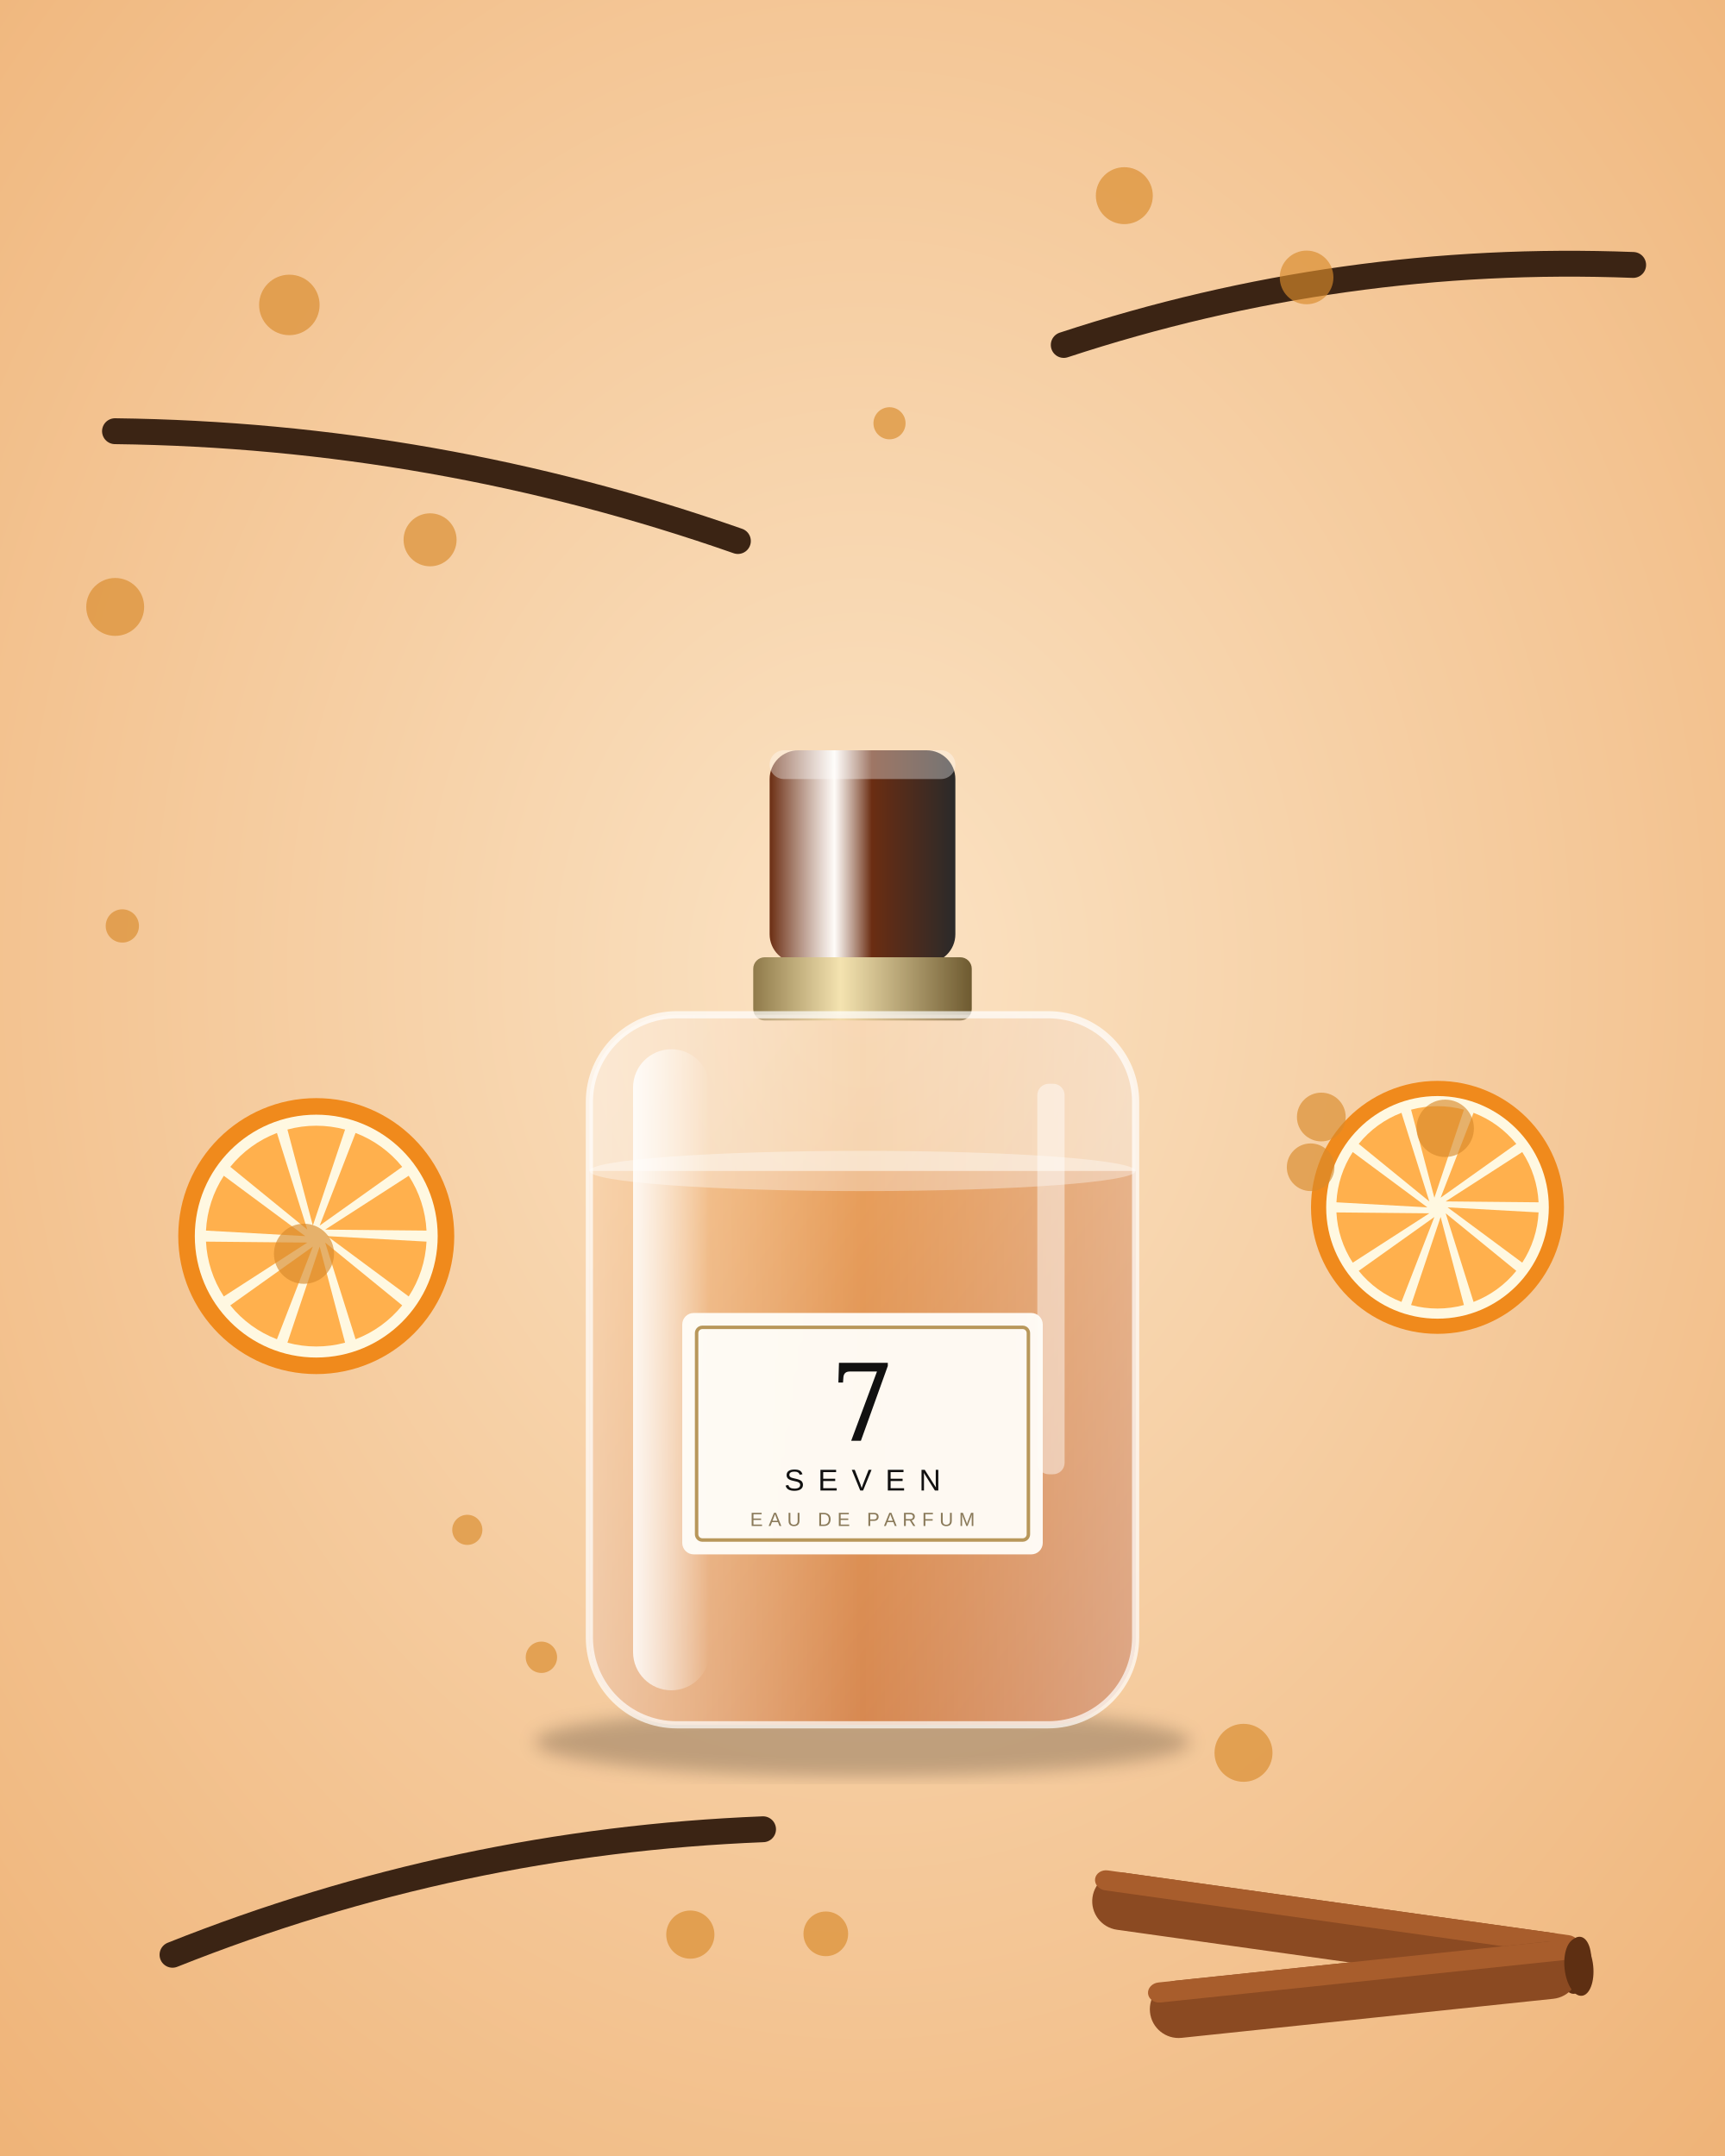
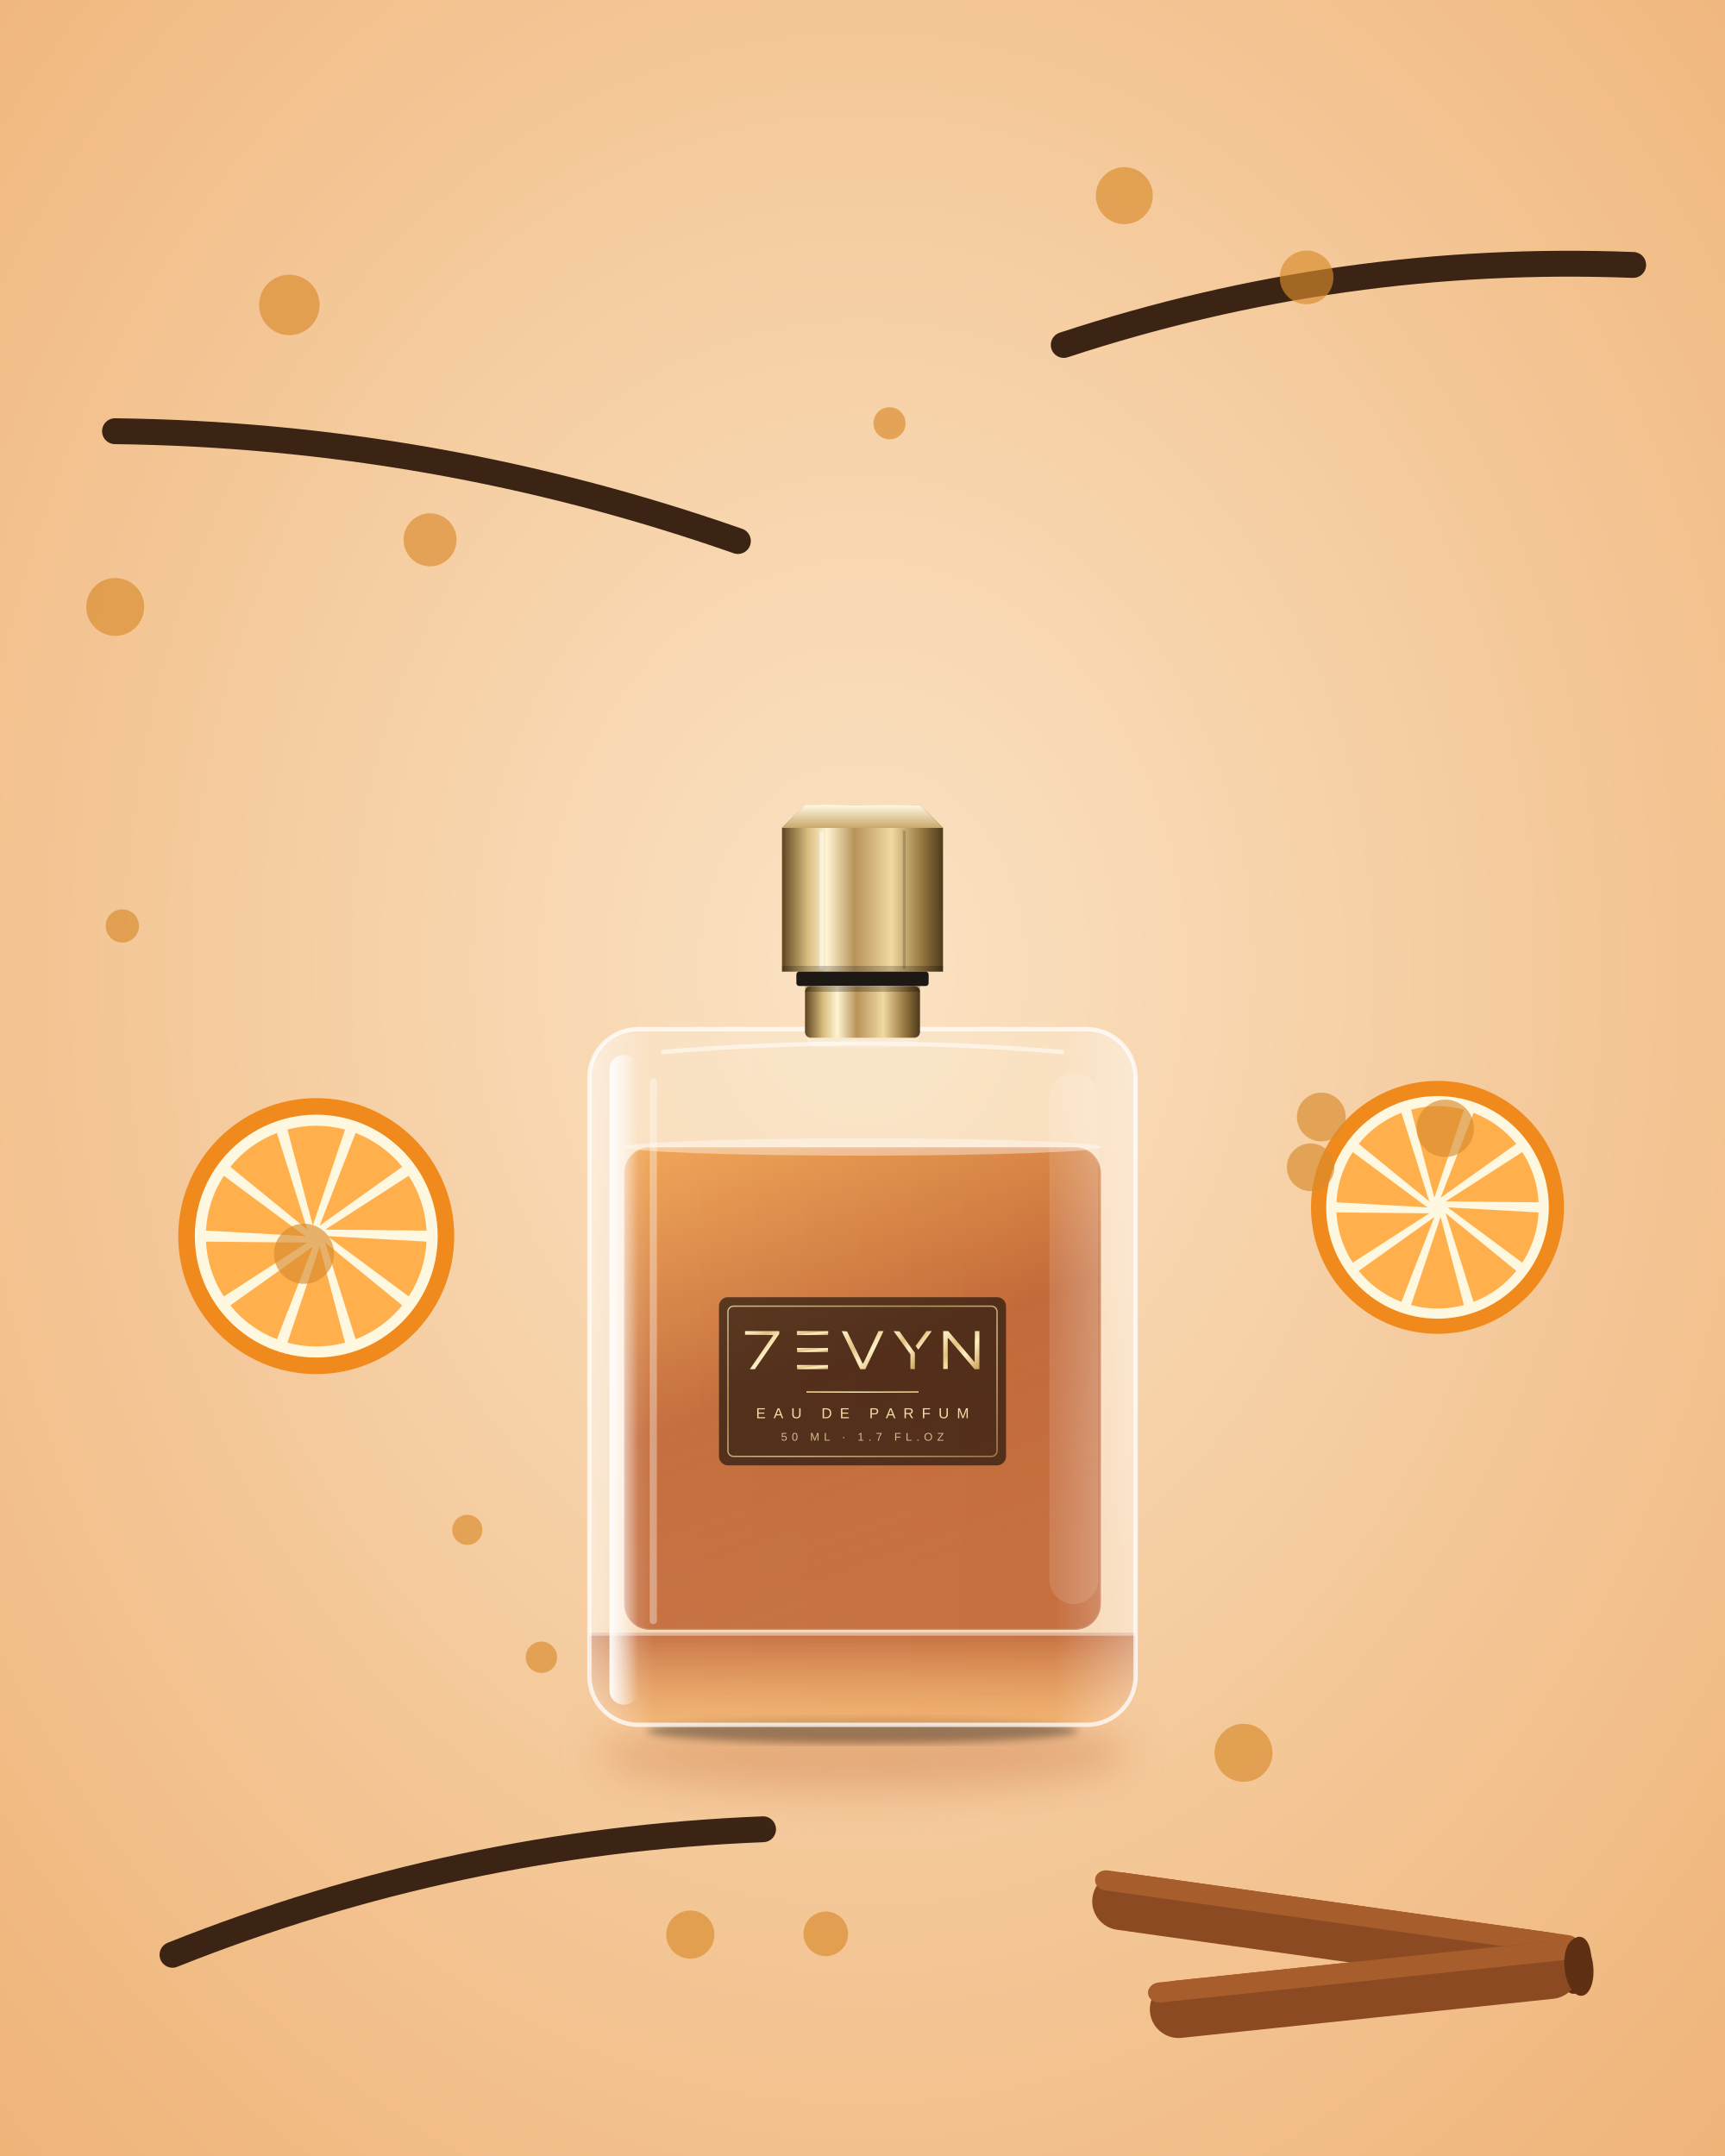
<svg xmlns="http://www.w3.org/2000/svg" viewBox="0 0 600 750">
  <defs>
    <radialGradient id="bg" cx="50%" cy="45%" r="75%">
      <stop offset="0" stop-color="#fbe3c4" />
      <stop offset="1" stop-color="#efb377" />
    </radialGradient>
-     <linearGradient id="glass" x1="0" y1="0" x2="1" y2="0">
-       <stop offset="0" stop-color="#fff" stop-opacity="0.55" />
-       <stop offset="0.5" stop-color="#fff" stop-opacity="0.12" />
-       <stop offset="1" stop-color="#fff" stop-opacity="0.4" />
+     <linearGradient id="fl-liquid" x1="0" y1="0" x2="0.35" y2="1">
+       <stop offset="0" stop-color="#f0a04b" />
+       <stop offset="0.55" stop-color="#c0622f" />
+       <stop offset="1" stop-color="#c0622f" stop-opacity="0.95" />
    </linearGradient>
-     <linearGradient id="liquid" x1="0" y1="0" x2="1" y2="1">
-       <stop offset="0" stop-color="#f0a04b" />
-       <stop offset="1" stop-color="#c0622f" />
+     <linearGradient id="fl-base" x1="0" y1="0" x2="0" y2="1">
+       <stop offset="0" stop-color="#c0622f" stop-opacity="0.95" />
+       <stop offset="1" stop-color="#f0a04b" stop-opacity="0.6" />
    </linearGradient>
-     <linearGradient id="cap" x1="0" y1="0" x2="1" y2="0">
-       <stop offset="0" stop-color="#6b2d12" />
-       <stop offset="0.35" stop-color="#ffffff" stop-opacity="0.9" />
-       <stop offset="0.55" stop-color="#6b2d12" />
-       <stop offset="1" stop-color="#2a2a2a" />
+     <linearGradient id="fl-glass" x1="0" y1="0" x2="1" y2="0">
+       <stop offset="0" stop-color="#fff" stop-opacity="0.5" />
+       <stop offset="0.12" stop-color="#fff" stop-opacity="0.08" />
+       <stop offset="0.85" stop-color="#fff" stop-opacity="0.05" />
+       <stop offset="1" stop-color="#fff" stop-opacity="0.38" />
    </linearGradient>
-     <linearGradient id="collar" x1="0" y1="0" x2="1" y2="0">
-       <stop offset="0" stop-color="#8f7a4a" />
-       <stop offset="0.4" stop-color="#f4e3b0" />
-       <stop offset="1" stop-color="#6e5a30" />
+     <linearGradient id="fl-shine" x1="0" y1="0" x2="1" y2="0">
+       <stop offset="0" stop-color="#fff" stop-opacity="0.95" />
+       <stop offset="1" stop-color="#fff" stop-opacity="0" />
+     </linearGradient>
+     <linearGradient id="fl-foil" x1="0" y1="0" x2="1" y2="1">
+       <stop offset="0" stop-color="#fff3cf" />
+       <stop offset="0.35" stop-color="#e2c27f" />
+       <stop offset="0.6" stop-color="#fff0c4" />
+       <stop offset="1" stop-color="#c9a05a" />
+     </linearGradient>
+     <linearGradient id="cap-gold" x1="0" y1="0" x2="1" y2="0">
+       <stop offset="0" stop-color="#5e4520" />
+       <stop offset="0.16" stop-color="#d9bd7f" />
+       <stop offset="0.28" stop-color="#fff4d2" />
+       <stop offset="0.45" stop-color="#b8935a" />
+       <stop offset="0.68" stop-color="#f0d9a2" />
+       <stop offset="0.86" stop-color="#9a7a43" />
+       <stop offset="1" stop-color="#4e391a" />
+     </linearGradient>
+     <linearGradient id="cap-top" x1="0" y1="0" x2="0" y2="1">
+       <stop offset="0" stop-color="#fff8e2" />
+       <stop offset="1" stop-color="#c9a86a" />
    </linearGradient>
    <linearGradient id="shine" x1="0" y1="0" x2="1" y2="0">
      <stop offset="0" stop-color="#fff" stop-opacity="0.85" />
      <stop offset="1" stop-color="#fff" stop-opacity="0" />
    </linearGradient>
    <linearGradient id="fade" x1="0" y1="0" x2="0" y2="1">
      <stop offset="0" stop-color="#fff" stop-opacity="0.35" />
      <stop offset="1" stop-color="#fff" stop-opacity="0" />
    </linearGradient>
+     <clipPath id="fl-body">
+       <rect x="10" y="36" width="380" height="484" rx="34" />
+     </clipPath>
    <filter id="soft">
      <feGaussianBlur stdDeviation="3" />
    </filter>
    <filter id="blur18">
      <feGaussianBlur stdDeviation="18" />
+     </filter>
+     <filter id="fl-blur" x="-30%" y="-200%" width="160%" height="500%">
+       <feGaussianBlur stdDeviation="14" />
    </filter>
  </defs>
  <rect width="600" height="750" fill="url(#bg)" />
  <g transform="translate(40 150) rotate(10)">
    <path d="M0 0 Q 110 -18 220 0" stroke="#3b2414" stroke-width="9" stroke-linecap="round" fill="none" />
  </g>
  <g transform="translate(370 120) rotate(-8)">
    <path d="M0 0 Q 100 -18 200 0" stroke="#3b2414" stroke-width="9" stroke-linecap="round" fill="none" />
  </g>
  <g transform="translate(60 680) rotate(-12)">
    <path d="M0 0 Q 105 -18 210 0" stroke="#3b2414" stroke-width="9" stroke-linecap="round" fill="none" />
  </g>
  <g transform="translate(380 660) rotate(8)">
    <rect x="0" y="-10" width="170" height="20" rx="10" fill="#8b4a22" />
    <rect x="0" y="-10" width="170" height="7" rx="4" fill="#a85d2c" />
    <ellipse cx="170" cy="0" rx="5" ry="10" fill="#5e2f12" />
  </g>
  <g transform="translate(400 700) rotate(-6)">
    <rect x="0" y="-10" width="150" height="20" rx="10" fill="#8b4a22" />
    <rect x="0" y="-10" width="150" height="7" rx="4" fill="#a85d2c" />
    <ellipse cx="150" cy="0" rx="5" ry="10" fill="#5e2f12" />
  </g>
  <g transform="translate(110 430)">
    <circle r="48" fill="#f08a1c" />
    <circle r="42.24" fill="#fff8e1" />
    <path d="M 3.84 0 L 38.352 1.919 A 38.4 38.4 0 0 1 32.156 20.99 Z" fill="#ffb04d" />
    <path d="M 3.107 2.257 L 29.899 24.095 A 38.4 38.4 0 0 1 13.677 35.882 Z" fill="#ffb04d" />
    <path d="M 1.187 3.652 L 10.026 37.068 A 38.4 38.4 0 0 1 -10.026 37.068 Z" fill="#ffb04d" />
    <path d="M -1.187 3.652 L -13.677 35.882 A 38.4 38.4 0 0 1 -29.899 24.095 Z" fill="#ffb04d" />
    <path d="M -3.107 2.257 L -32.156 20.99 A 38.4 38.4 0 0 1 -38.352 1.919 Z" fill="#ffb04d" />
    <path d="M -3.84 4.702643708725836e-16 L -38.352 -1.919 A 38.4 38.4 0 0 1 -32.156 -20.99 Z" fill="#ffb04d" />
    <path d="M -3.107 -2.257 L -29.899 -24.095 A 38.4 38.4 0 0 1 -13.677 -35.882 Z" fill="#ffb04d" />
    <path d="M -1.187 -3.652 L -10.026 -37.068 A 38.4 38.4 0 0 1 10.026 -37.068 Z" fill="#ffb04d" />
    <path d="M 1.187 -3.652 L 13.677 -35.882 A 38.4 38.4 0 0 1 29.899 -24.095 Z" fill="#ffb04d" />
    <path d="M 3.107 -2.257 L 32.156 -20.99 A 38.4 38.4 0 0 1 38.352 -1.919 Z" fill="#ffb04d" />
  </g>
  <g transform="translate(500 420)">
    <circle r="44" fill="#f08a1c" />
    <circle r="38.72" fill="#fff8e1" />
    <path d="M 3.52 0 L 35.156 1.759 A 35.2 35.2 0 0 1 29.476 19.241 Z" fill="#ffb04d" />
    <path d="M 2.848 2.069 L 27.408 22.087 A 35.2 35.2 0 0 1 12.537 32.892 Z" fill="#ffb04d" />
    <path d="M 1.088 3.348 L 9.191 33.979 A 35.2 35.2 0 0 1 -9.191 33.979 Z" fill="#ffb04d" />
    <path d="M -1.088 3.348 L -12.537 32.892 A 35.2 35.2 0 0 1 -27.408 22.087 Z" fill="#ffb04d" />
    <path d="M -2.848 2.069 L -29.476 19.241 A 35.2 35.2 0 0 1 -35.156 1.759 Z" fill="#ffb04d" />
    <path d="M -3.52 4.3107567329986836e-16 L -35.156 -1.759 A 35.2 35.2 0 0 1 -29.476 -19.241 Z" fill="#ffb04d" />
    <path d="M -2.848 -2.069 L -27.408 -22.087 A 35.2 35.2 0 0 1 -12.537 -32.892 Z" fill="#ffb04d" />
    <path d="M -1.088 -3.348 L -9.191 -33.979 A 35.2 35.2 0 0 1 9.191 -33.979 Z" fill="#ffb04d" />
    <path d="M 1.088 -3.348 L 12.537 -32.892 A 35.2 35.2 0 0 1 27.408 -22.087 Z" fill="#ffb04d" />
    <path d="M 2.848 -2.069 L 29.476 -19.241 A 35.2 35.2 0 0 1 35.156 -1.759 Z" fill="#ffb04d" />
  </g>
  <circle cx="40.069" cy="211.131" r="10.072" fill="#d98a2b" opacity="0.65" />
  <circle cx="454.467" cy="96.508" r="9.334" fill="#d98a2b" opacity="0.65" />
  <circle cx="455.874" cy="406.048" r="8.288" fill="#d98a2b" opacity="0.65" />
  <circle cx="502.685" cy="392.503" r="9.98" fill="#d98a2b" opacity="0.65" />
  <circle cx="105.734" cy="436.145" r="10.453" fill="#d98a2b" opacity="0.65" />
  <circle cx="42.55" cy="322.105" r="5.785" fill="#d98a2b" opacity="0.65" />
  <circle cx="309.394" cy="147.244" r="5.584" fill="#d98a2b" opacity="0.65" />
  <circle cx="391.071" cy="68.066" r="9.905" fill="#d98a2b" opacity="0.65" />
  <circle cx="240.115" cy="672.985" r="8.38" fill="#d98a2b" opacity="0.65" />
  <circle cx="100.644" cy="106.073" r="10.521" fill="#d98a2b" opacity="0.65" />
  <circle cx="287.236" cy="672.715" r="7.77" fill="#d98a2b" opacity="0.65" />
  <circle cx="459.586" cy="388.571" r="8.48" fill="#d98a2b" opacity="0.65" />
  <circle cx="432.525" cy="609.746" r="10.086" fill="#d98a2b" opacity="0.65" />
  <circle cx="149.594" cy="187.783" r="9.22" fill="#d98a2b" opacity="0.65" />
  <circle cx="188.318" cy="576.511" r="5.455" fill="#d98a2b" opacity="0.65" />
  <circle cx="162.543" cy="532.186" r="5.24" fill="#d98a2b" opacity="0.65" />
-   <ellipse cx="300" cy="606" rx="114" ry="12" fill="#000" opacity="0.22" filter="url(#soft)" />
-   <rect x="267.7" y="261" width="64.6" height="74" rx="10" fill="url(#cap)" />
-   <rect x="267.7" y="261" width="64.6" height="10" rx="5" fill="#fff" opacity="0.35" />
-   <rect x="262" y="333" width="76" height="22" rx="4" fill="url(#collar)" />
-   <rect x="205" y="353" width="190" height="247" rx="30.4" fill="url(#liquid)" opacity="0.18" />
-   <clipPath id="body">
-     <rect x="205" y="353" width="190" height="247" rx="30.4" />
-   </clipPath>
-   <g clip-path="url(#body)">
-     <rect x="205" y="407.34" width="190" height="247" fill="url(#liquid)" />
-     <ellipse cx="300" cy="407.34" rx="95" ry="7" fill="#fff" opacity="0.35" />
-     <rect x="205" y="353" width="190" height="247" fill="url(#glass)" />
-     <rect x="220.2" y="365" width="26.6" height="223" rx="13.3" fill="url(#shine)" />
-     <rect x="360.8" y="377" width="9.5" height="135.85" rx="4" fill="#fff" opacity="0.45" />
+   <g transform="translate(200.00 340.00) scale(0.5)">
+     <ellipse cx="200" cy="540" rx="185" ry="26" fill="url(#fl-liquid)" opacity="0.35" filter="url(#fl-blur)" />
+     <ellipse cx="200" cy="524" rx="150" ry="9" fill="#000" opacity="0.35" filter="url(#soft)" />
+     <rect x="162" y="4" width="76" height="44" rx="6" fill="#fff" opacity="0.18" stroke="#fff" stroke-opacity="0.6" stroke-width="2" />
+     <rect x="10" y="36" width="380" height="484" rx="34" fill="#fff" opacity="0.08" />
+     <g clip-path="url(#fl-body)">
+       <rect x="34" y="118" width="332" height="336" rx="18" fill="url(#fl-liquid)" />
+       <ellipse cx="200" cy="118" rx="166" ry="6" fill="#fff" opacity="0.4" />
+       <rect x="10" y="456" width="380" height="64" fill="url(#fl-base)" />
+       <rect x="10" y="456" width="380" height="2" fill="#fff" opacity="0.45" />
+       <rect x="10" y="36" width="380" height="484" fill="url(#fl-glass)" />
+       <rect x="24" y="54" width="20" height="452" rx="10" fill="url(#fl-shine)" />
+       <rect x="52" y="70" width="5" height="380" rx="2.5" fill="#fff" opacity="0.35" />
+       <rect x="330" y="66" width="34" height="370" rx="17" fill="#fff" opacity="0.12" />
+       <path d="M60 52 Q200 40 340 52" stroke="#fff" stroke-opacity="0.55" stroke-width="3" fill="none" />
+     </g>
+     <rect x="10" y="36" width="380" height="484" rx="34" fill="none" stroke="#fff" stroke-opacity="0.75" stroke-width="3" />
+     <rect x="34" y="118" width="332" height="336" rx="18" fill="none" stroke="#fff" stroke-opacity="0.22" stroke-width="1.5" />
+     <g transform="translate(200 281) scale(0.78) translate(-200 -281)">
+       <rect x="72" y="206" width="256" height="150" rx="8" fill="#0d0a07" opacity="0.62" />
+       <rect x="80" y="214" width="240" height="134" rx="5" fill="none" stroke="url(#fl-foil)" stroke-opacity="0.7" stroke-width="1.2" />
+       <g transform="translate(95 236) scale(0.25)" fill="url(#fl-foil)">
+         <path d="M 123 1 L 1 1 L 1 14 L 102 15 L 18 137 L 36 137 L 123 11 Z" />
+         <path d="M 186 1 L 186 15 L 297 15 L 298 1 Z" />
+         <path d="M 186 61 L 187 76 L 297 76 L 297 61 Z" />
+         <path d="M 186 122 L 187 137 L 297 137 L 297 122 Z" />
+         <path d="M 346 1 L 411 135 L 413 137 L 430 137 L 495 1 L 477 1 L 426 110 L 421 118 L 365 2 Z" />
+         <path d="M 531 1 L 591 84 L 591 136 L 607 137 L 607 79 L 552 2 Z" />
+         <path d="M 667 1 L 648 1 L 610 53 L 610 55 L 619 67 Z" />
+         <path d="M 708 1 L 708 136 L 724 136 L 724 27 L 726 26 L 820 137 L 837 137 L 837 1 L 821 1 L 820 112 L 726 1 Z" />
+       </g>
+       <rect x="150" y="290" width="100" height="1.2" fill="url(#fl-foil)" />
+       <text x="200" y="314" text-anchor="middle" font-size="13" letter-spacing="7" fill="#f3dca4" font-family="Jost, Arial, sans-serif">EAU DE PARFUM</text>
+       <text x="200" y="334" text-anchor="middle" font-size="10" letter-spacing="4" fill="#e8d3a2" opacity="0.85" font-family="Jost, Arial, sans-serif">50 ML · 1.7 FL.OZ</text>
+     </g>
+     <g transform="translate(100 -126)">
+       <path d="M44 22 L60 6 H140 L156 22 V122 H44 Z" fill="url(#cap-gold)" />
+       <path d="M60 6 H140 L156 22 H44 Z" fill="url(#cap-top)" />
+       <rect x="70" y="24" width="3" height="96" fill="#fff" opacity="0.45" />
+       <rect x="128" y="24" width="2" height="96" fill="#000" opacity="0.18" />
+       <rect x="44" y="118" width="112" height="4" fill="#000" opacity="0.2" />
+       <rect x="54" y="122" width="92" height="10" rx="2" fill="#1d1813" />
+       <rect x="60" y="132" width="80" height="36" rx="4" fill="url(#cap-gold)" />
+       <rect x="60" y="132" width="80" height="4" fill="#000" opacity="0.25" />
+     </g>
  </g>
-   <rect x="205" y="353" width="190" height="247" rx="30.4" fill="none" stroke="#fff" stroke-opacity="0.7" stroke-width="2.5" />
-   <rect x="237.3" y="456.74" width="125.4" height="83.98" rx="4" fill="#fffdf8" opacity="0.96" />
-   <rect x="242.3" y="461.74" width="115.4" height="73.98" rx="2" fill="none" stroke="#b8975a" stroke-width="1.2" />
-   <text x="300" y="501.2" font-family="Georgia, serif" font-size="38" text-anchor="middle" fill="#111">7</text>
-   <text x="300" y="518.49" font-family="Arial, sans-serif" font-size="10.45" letter-spacing="4.75" text-anchor="middle" fill="#111">SEVEN</text>
-   <text x="300" y="530.84" font-family="Arial, sans-serif" font-size="6.65" letter-spacing="2" text-anchor="middle" fill="#8a7a5a">EAU DE PARFUM</text>
</svg>
